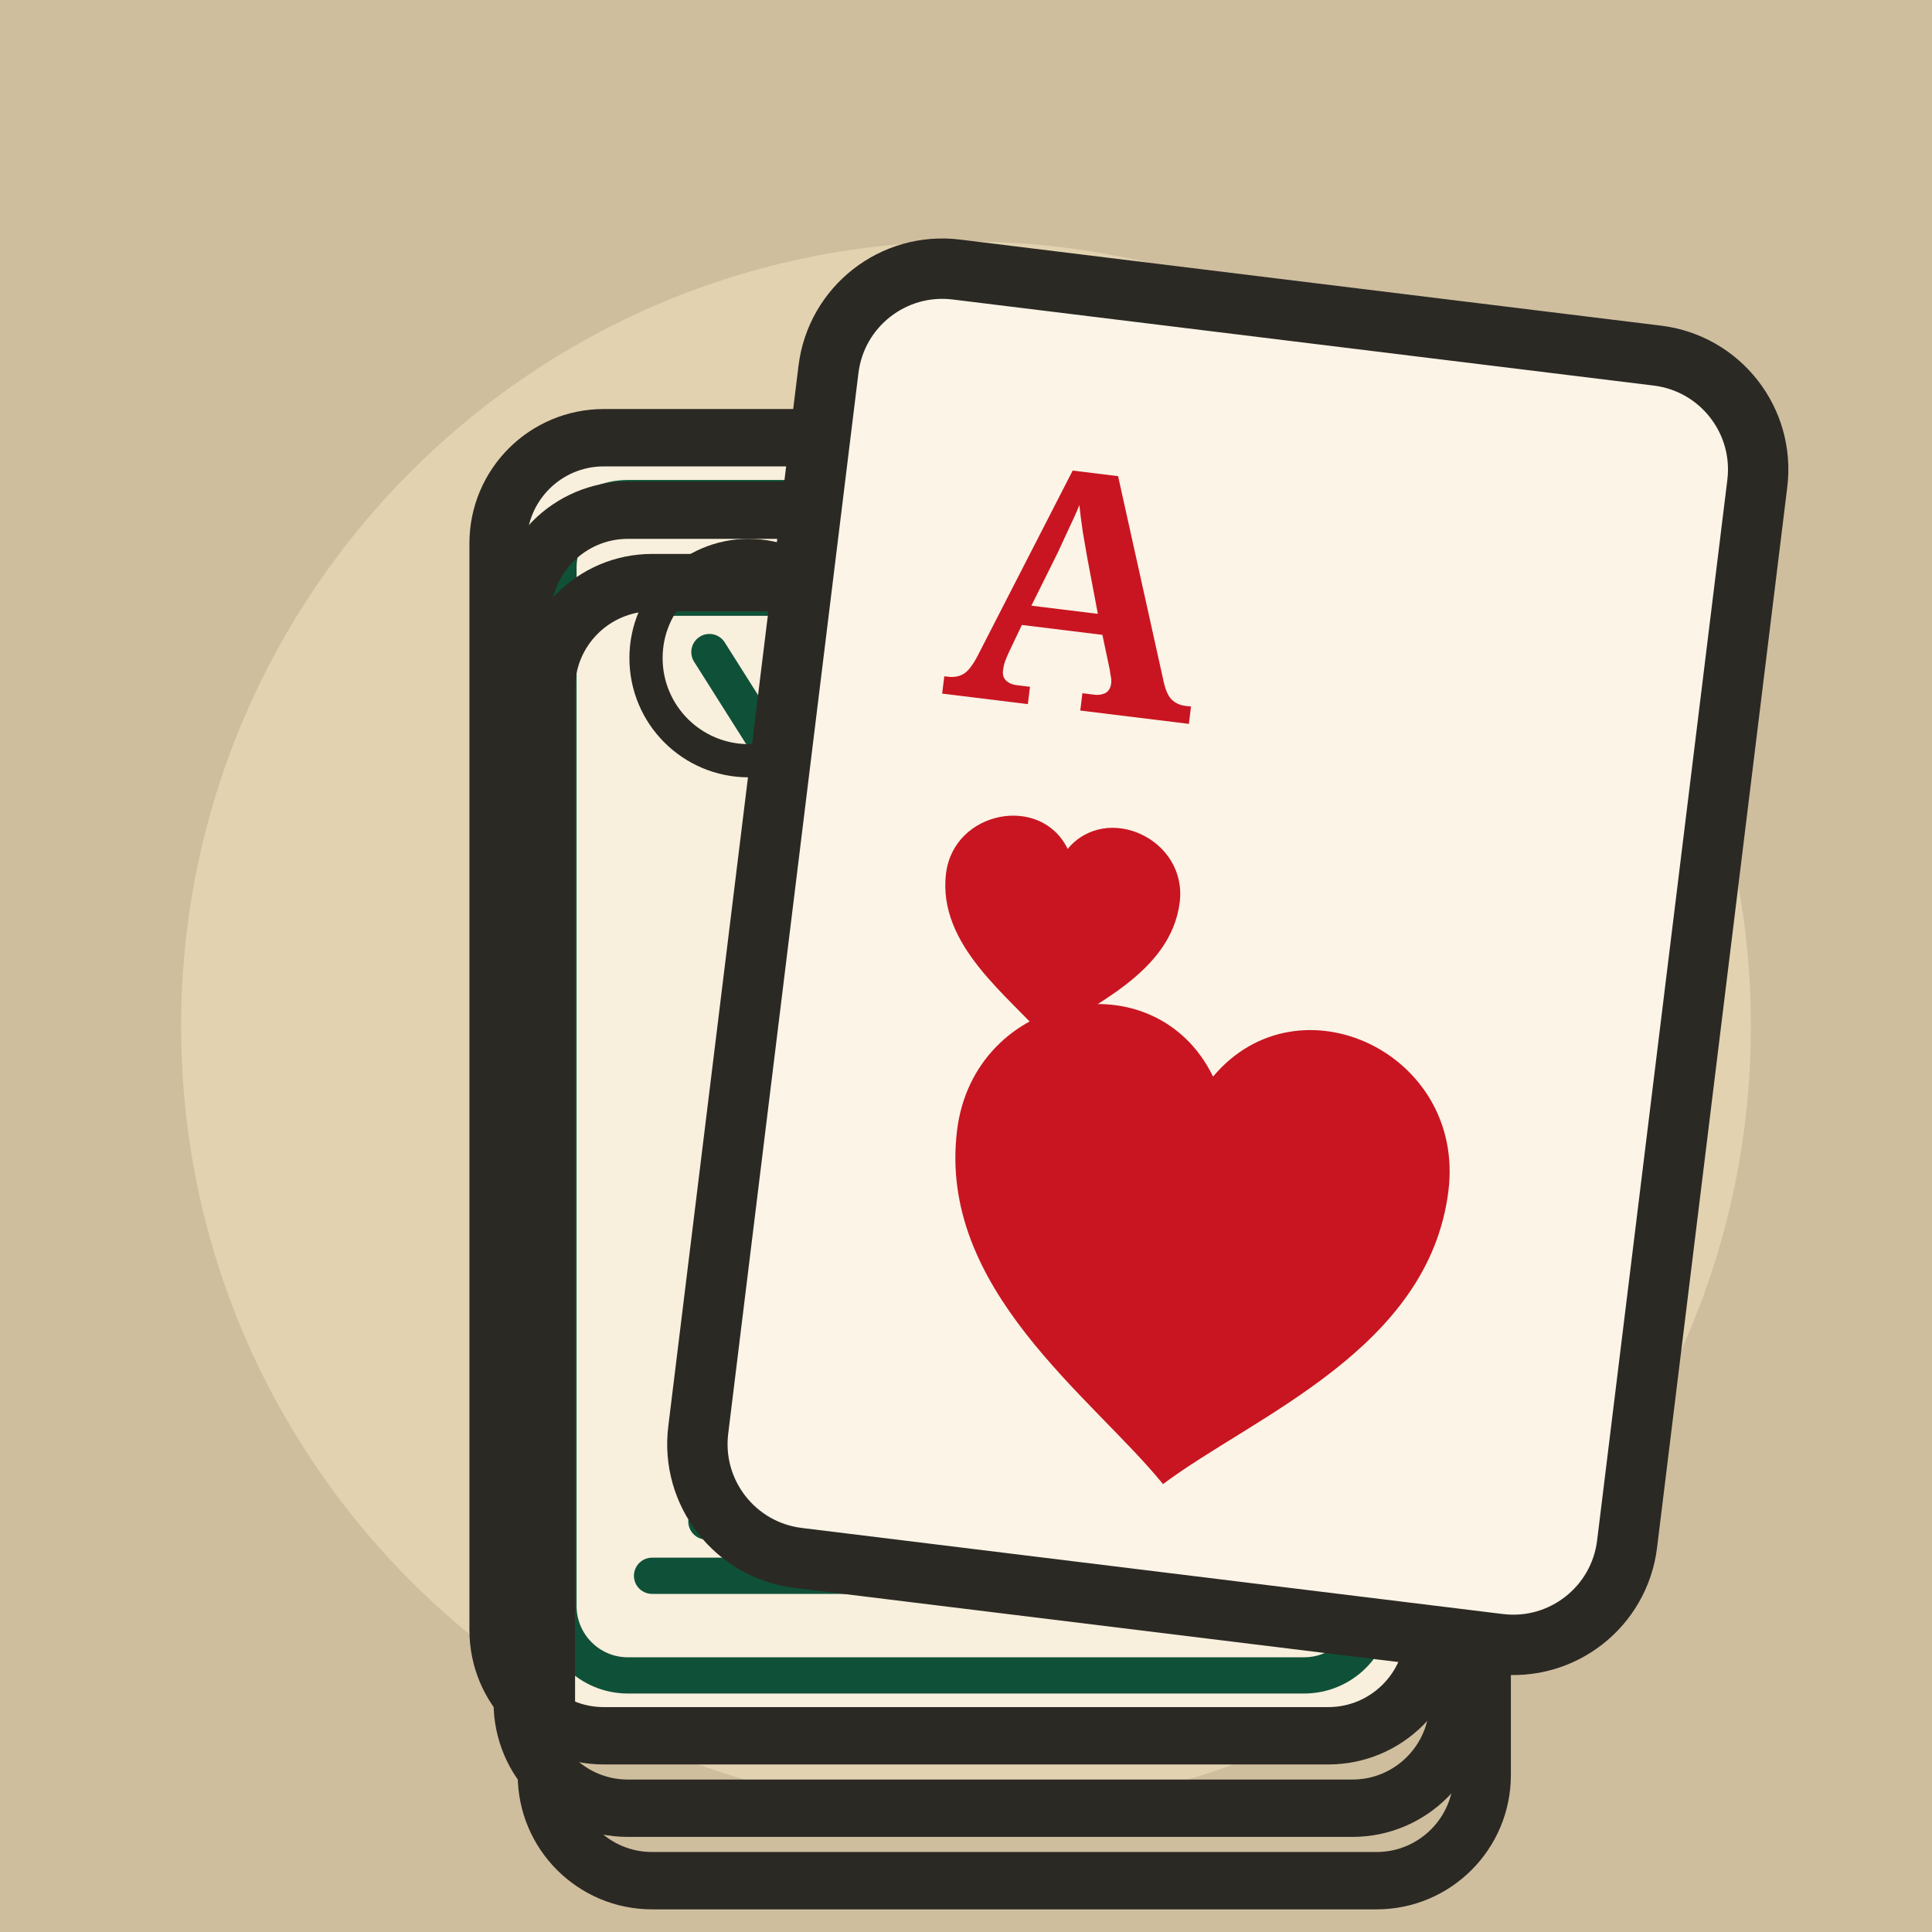
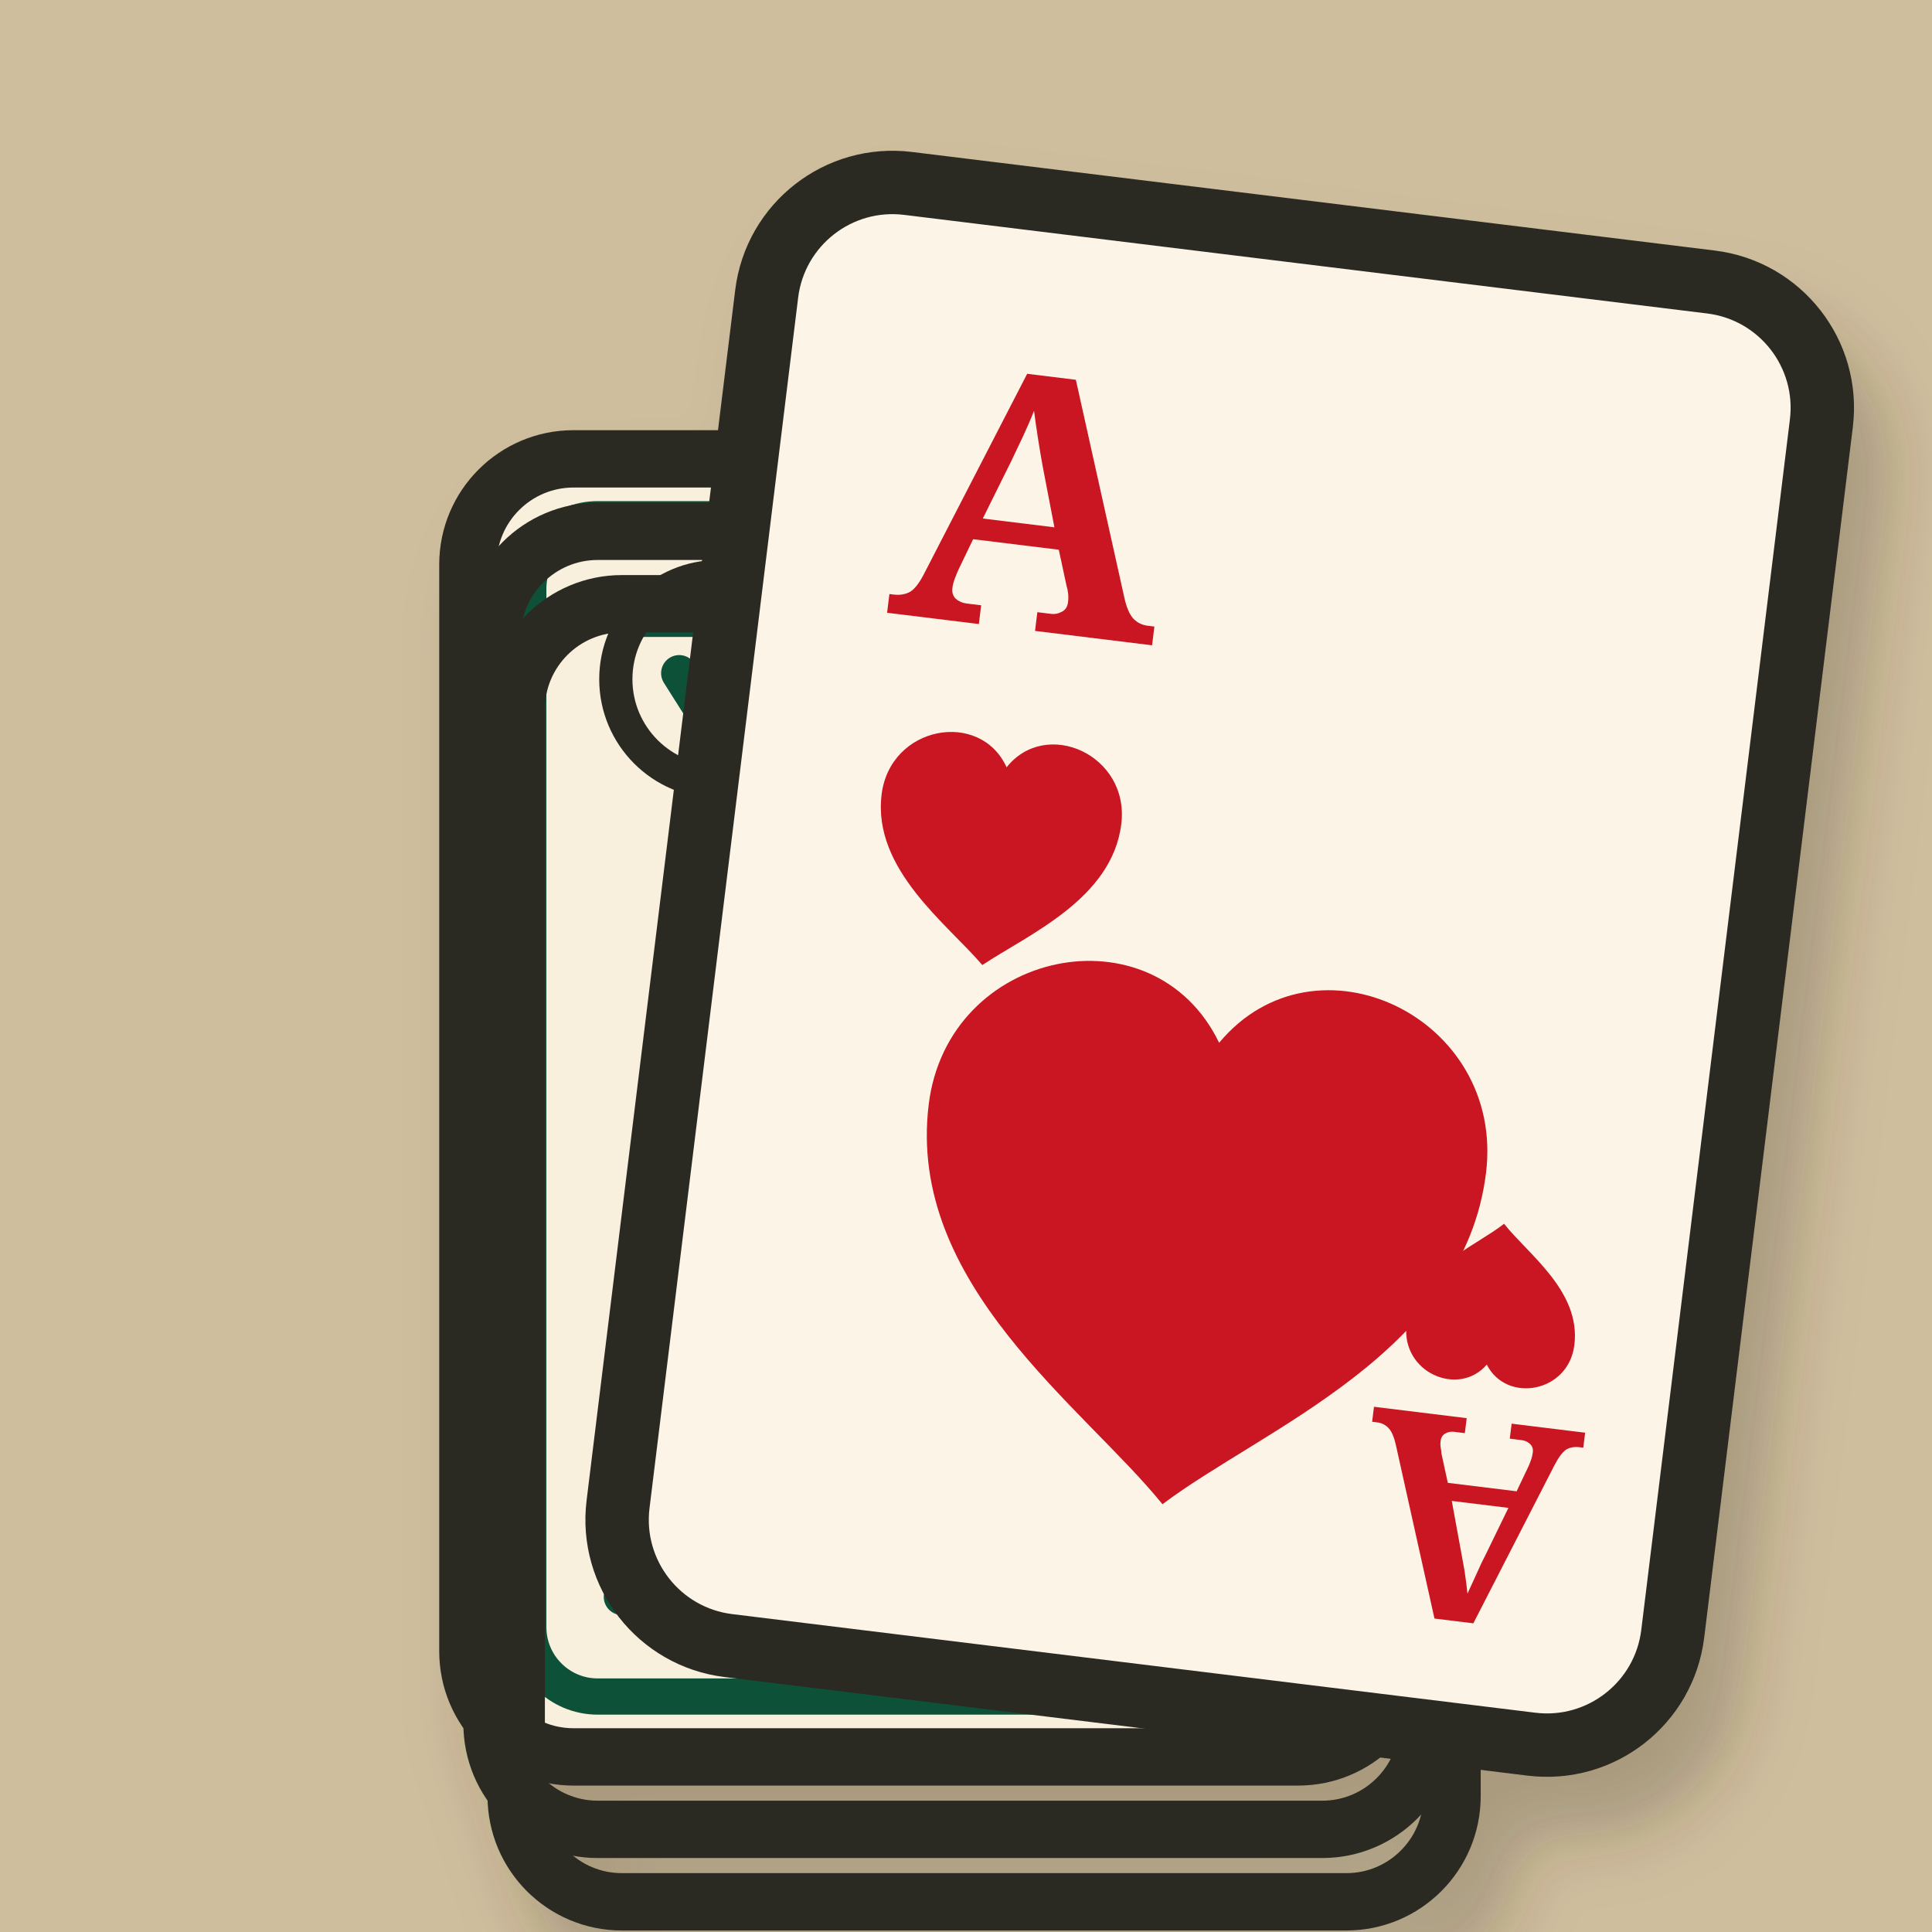
<svg xmlns="http://www.w3.org/2000/svg" width="64" height="64" viewBox="0 0 64 64" fill="none">
+   <defs>
+     <filter id="soft-shadow" x="-20%" y="-20%" width="140%" height="145%" color-interpolation-filters="sRGB">
+       <feDropShadow dx="1.2" dy="2" stdDeviation="1.1" flood-color="#3b2f1f" flood-opacity=".26" />
+     </filter>
+   </defs>
  <rect width="64" height="64" fill="#cfbe9e" />
-   <circle cx="32" cy="34" r="26" fill="#e9dab7" opacity=".72" />
-   <g transform="translate(18 12)">
-     <rect x="-1.5" y="2.5" width="31" height="43" rx="3.5" fill="#f8efdc" stroke="#2b2924" stroke-width="1.9" />
-     <rect x=".5" y="4.5" width="27" height="39" rx="2.3" fill="#f8efdc" stroke="#0f5138" stroke-width="1.2" />
-     <path d="M3.6 7.8h20.8M3.6 40.2h20.8M5.5 9.6l18.2 28.8M23.6 9.6L5.4 38.4" stroke="#0f5138" stroke-width="1.2" stroke-linecap="round" />
-     <path d="M14.5 12.2c5.4 4 5.4 13.6 0 17.6-5.4-4-5.4-13.6 0-17.6Z" fill="#0f5138" opacity=".78" />
-     <circle cx="6.8" cy="9.8" r="3.4" stroke="#2b2924" stroke-width="1.1" />
-     <circle cx="22.2" cy="38.2" r="3.4" stroke="#2b2924" stroke-width="1.1" />
-   </g>
-   <g transform="translate(18.8 14.4)">
-     <rect x="-1.5" y="2.5" width="31" height="43" rx="3.5" fill="none" stroke="#2b2924" stroke-width="1.9" />
-   </g>
-   <g transform="translate(19.6 16.8)">
-     <rect x="-1.5" y="2.5" width="31" height="43" rx="3.5" fill="none" stroke="#2b2924" stroke-width="1.9" />
-   </g>
-   <g transform="rotate(7 39 33)">
-     <rect x="25" y="10" width="31" height="43" rx="3.8" fill="#fbf4e7" stroke="#2b2924" stroke-width="2" />
-     <text x="30" y="24" fill="#c91521" font-family="Georgia, serif" font-size="11" font-weight="700">A</text>
-     <path d="M34.8 28.6c-1.1-1.7-3.9-.8-3.9 1.3 0 2.4 2.6 3.8 3.9 5 1.3-1.2 3.9-2.6 3.9-5 0-2.1-2.8-3-3.9-1.3Z" fill="#c91521" />
-     <path d="M40.5 35.5c-2.4-3.7-8.2-1.8-8.2 2.8 0 5.3 5.5 8.2 8.2 10.8 2.7-2.6 8.2-5.5 8.2-10.8 0-4.6-5.8-6.5-8.2-2.8Z" fill="#c91521" />
+   <g filter="url(#soft-shadow)">
+     <g transform="translate(17 12)">
+       <rect x="-1.5" y="3.2" width="31" height="43" rx="3.5" fill="#f8efdc" stroke="#2b2924" stroke-width="1.9" />
+       <rect x=".5" y="5.2" width="27" height="39" rx="2.3" fill="#f8efdc" stroke="#0f5138" stroke-width="1.2" />
+       <path d="M3.6 8.5h20.8M3.6 40.9h20.8M5.5 10.3l18.2 28.8M23.6 10.3L5.4 39.1" stroke="#0f5138" stroke-width="1.2" stroke-linecap="round" />
+       <path d="M14.5 12.9c5.4 4 5.4 13.6 0 17.6-5.4-4-5.4-13.6 0-17.6Z" fill="#0f5138" opacity=".78" />
+       <circle cx="6.8" cy="10.5" r="3.4" stroke="#2b2924" stroke-width="1.1" />
+       <circle cx="22.2" cy="38.9" r="3.4" stroke="#2b2924" stroke-width="1.1" />
+     </g>
+     <g transform="translate(17.8 14.4)">
+       <rect x="-1.5" y="3.2" width="31" height="43" rx="3.5" fill="none" stroke="#2b2924" stroke-width="1.9" />
+     </g>
+     <g transform="translate(18.6 16.8)">
+       <rect x="-1.5" y="3.2" width="31" height="43" rx="3.5" fill="none" stroke="#2b2924" stroke-width="1.9" />
+     </g>
+     <g transform="rotate(7 41 32)">
+       <rect x="22.8" y="7.6" width="35.2" height="48.8" rx="4.2" fill="#fbf4e7" stroke="#2b2924" stroke-width="2.1" />
+       <text x="28" y="21.8" fill="#c91521" font-family="Georgia, serif" font-size="11.8" font-weight="700">A</text>
+       <path d="M32.6 26.4c-1.1-1.8-4-.9-4 1.4 0 2.5 2.7 4 4 5.2 1.4-1.2 4-2.7 4-5.2 0-2.3-2.9-3.2-4-1.4Z" fill="#c91521" />
+       <g transform="translate(50.8 49.2) rotate(180)">
+         <text x="0" y="0" fill="#c91521" font-family="Georgia, serif" font-size="9.4" font-weight="700" text-anchor="middle" dominant-baseline="middle">A</text>
+         <path d="M0 5.1c-.8-1.2-2.8-.6-2.8 1 0 1.8 1.9 2.8 2.8 3.7.9-.9 2.8-1.9 2.8-3.7 0-1.6-2-2.2-2.8-1Z" fill="#c91521" />
+       </g>
+       <path d="M40.7 34.6c-2.7-4.2-9.3-2-9.3 3.2 0 6 6.3 9.3 9.3 12.2 3-2.9 9.3-6.2 9.3-12.2 0-5.2-6.6-7.4-9.3-3.2Z" fill="#c91521" />
+     </g>
  </g>
</svg>
